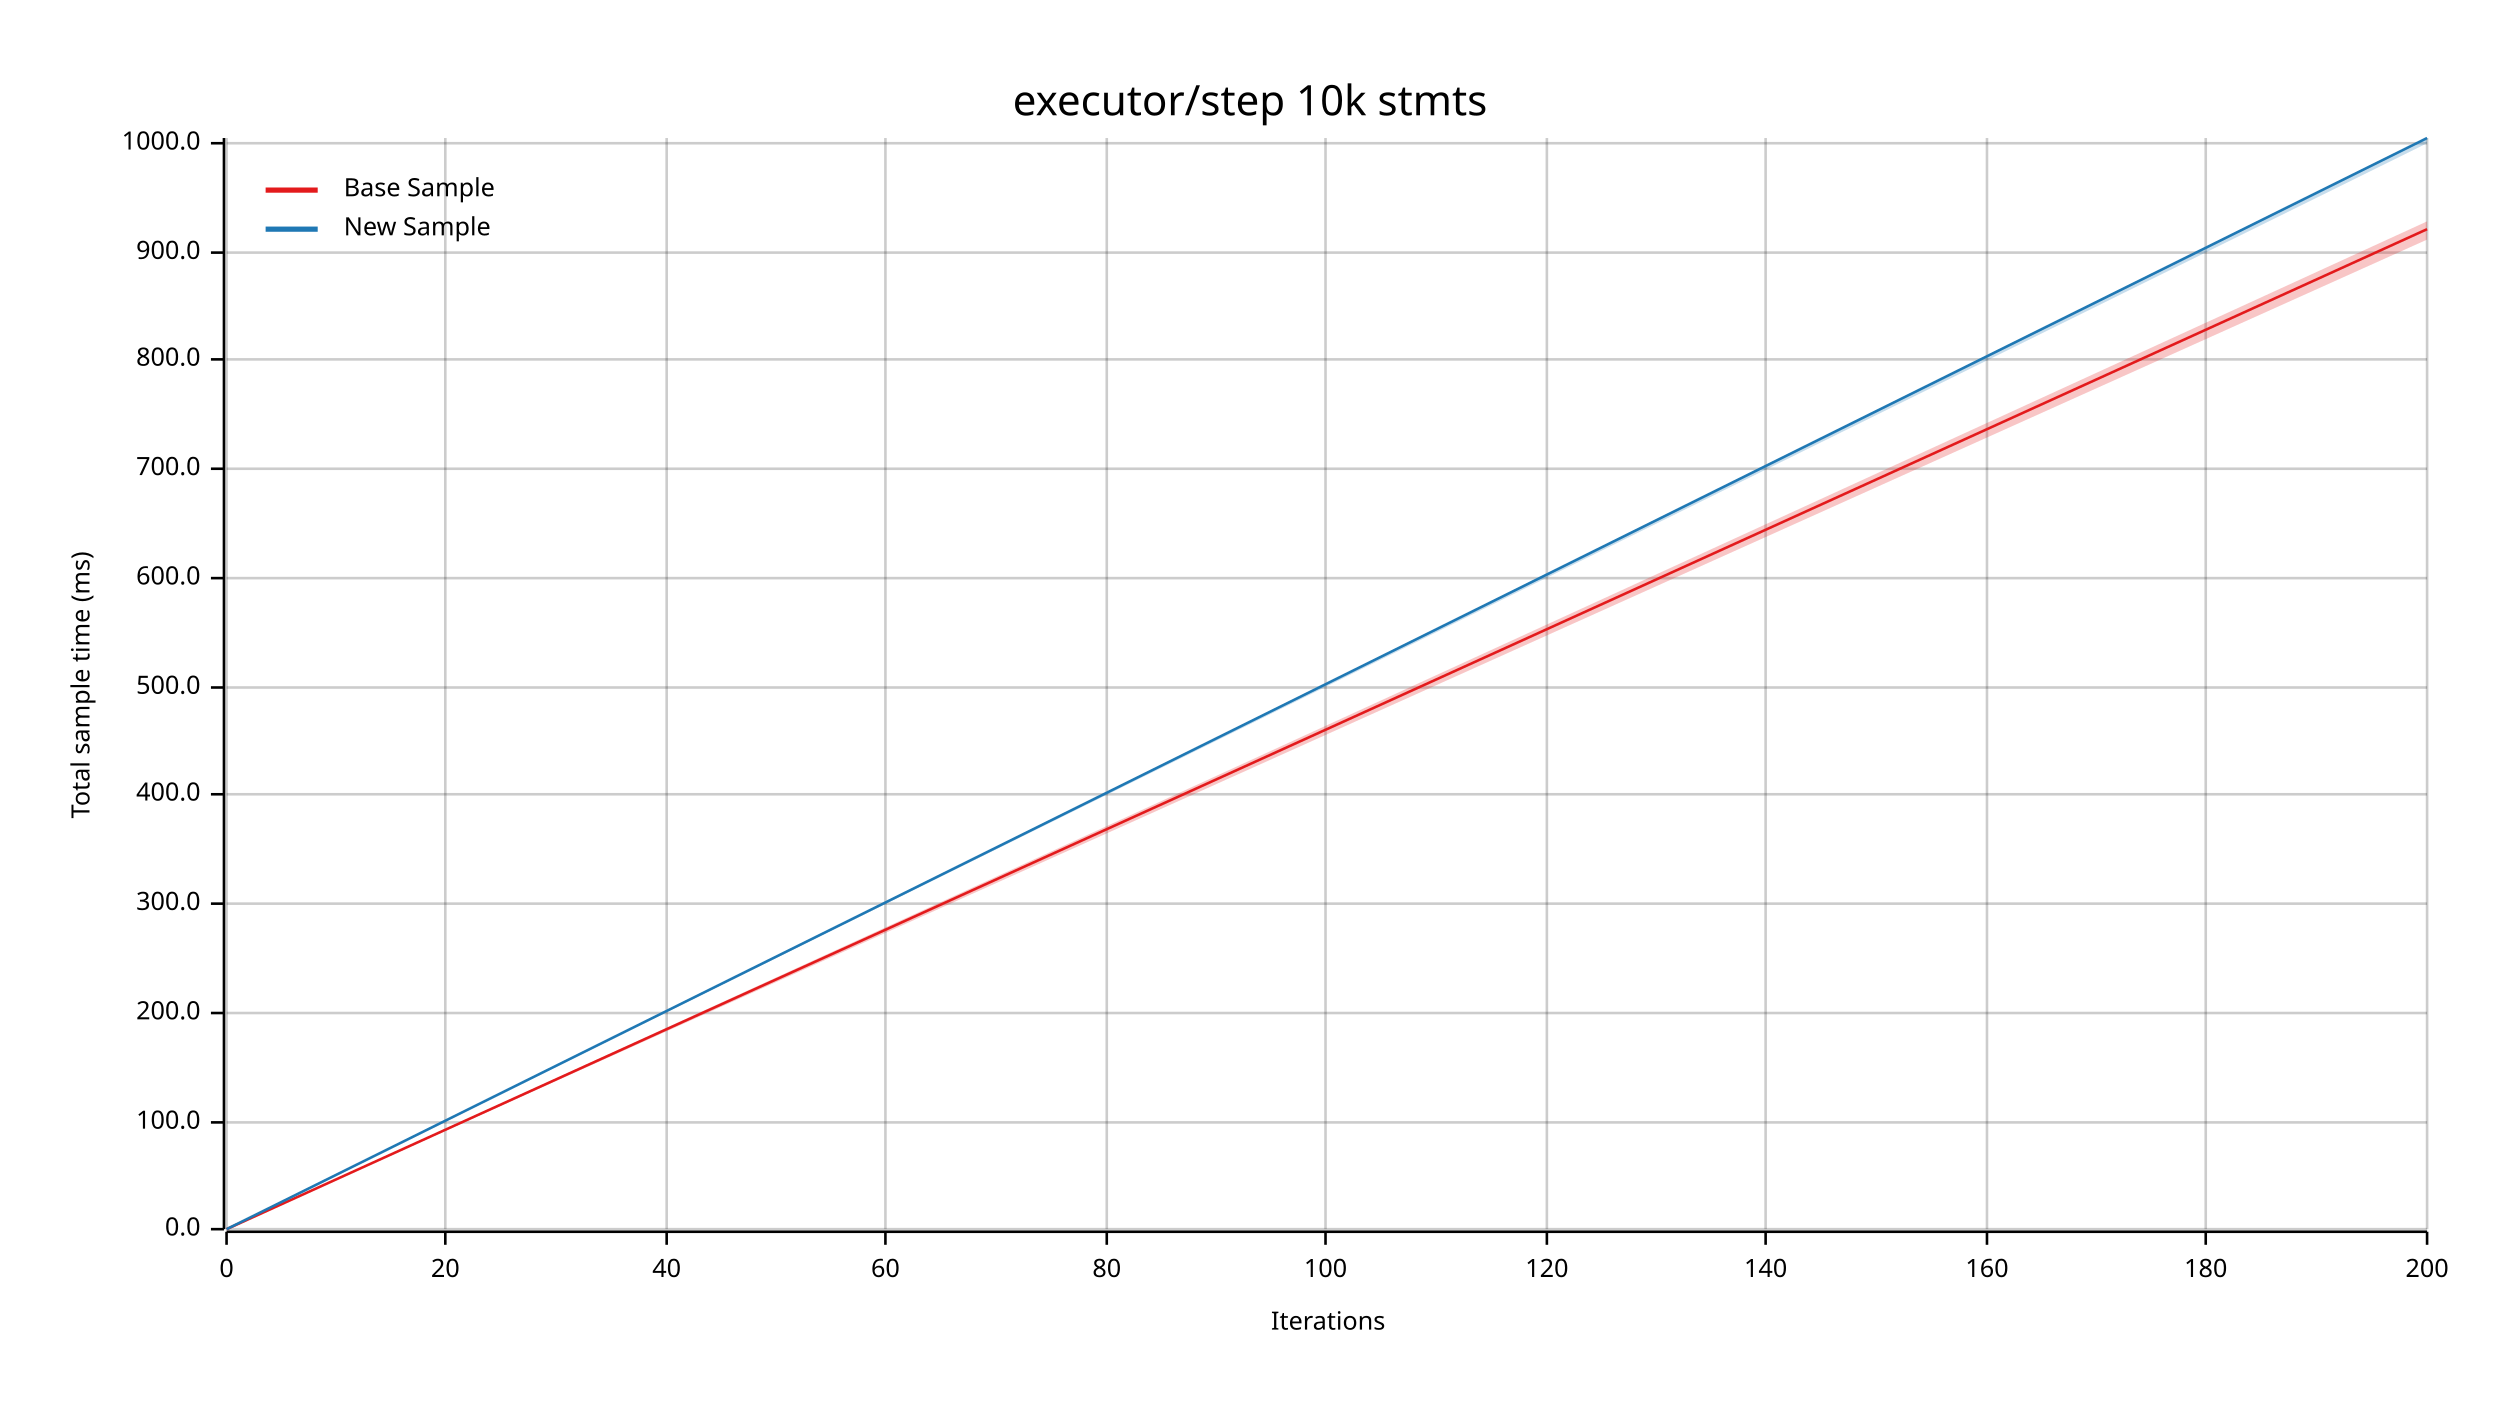
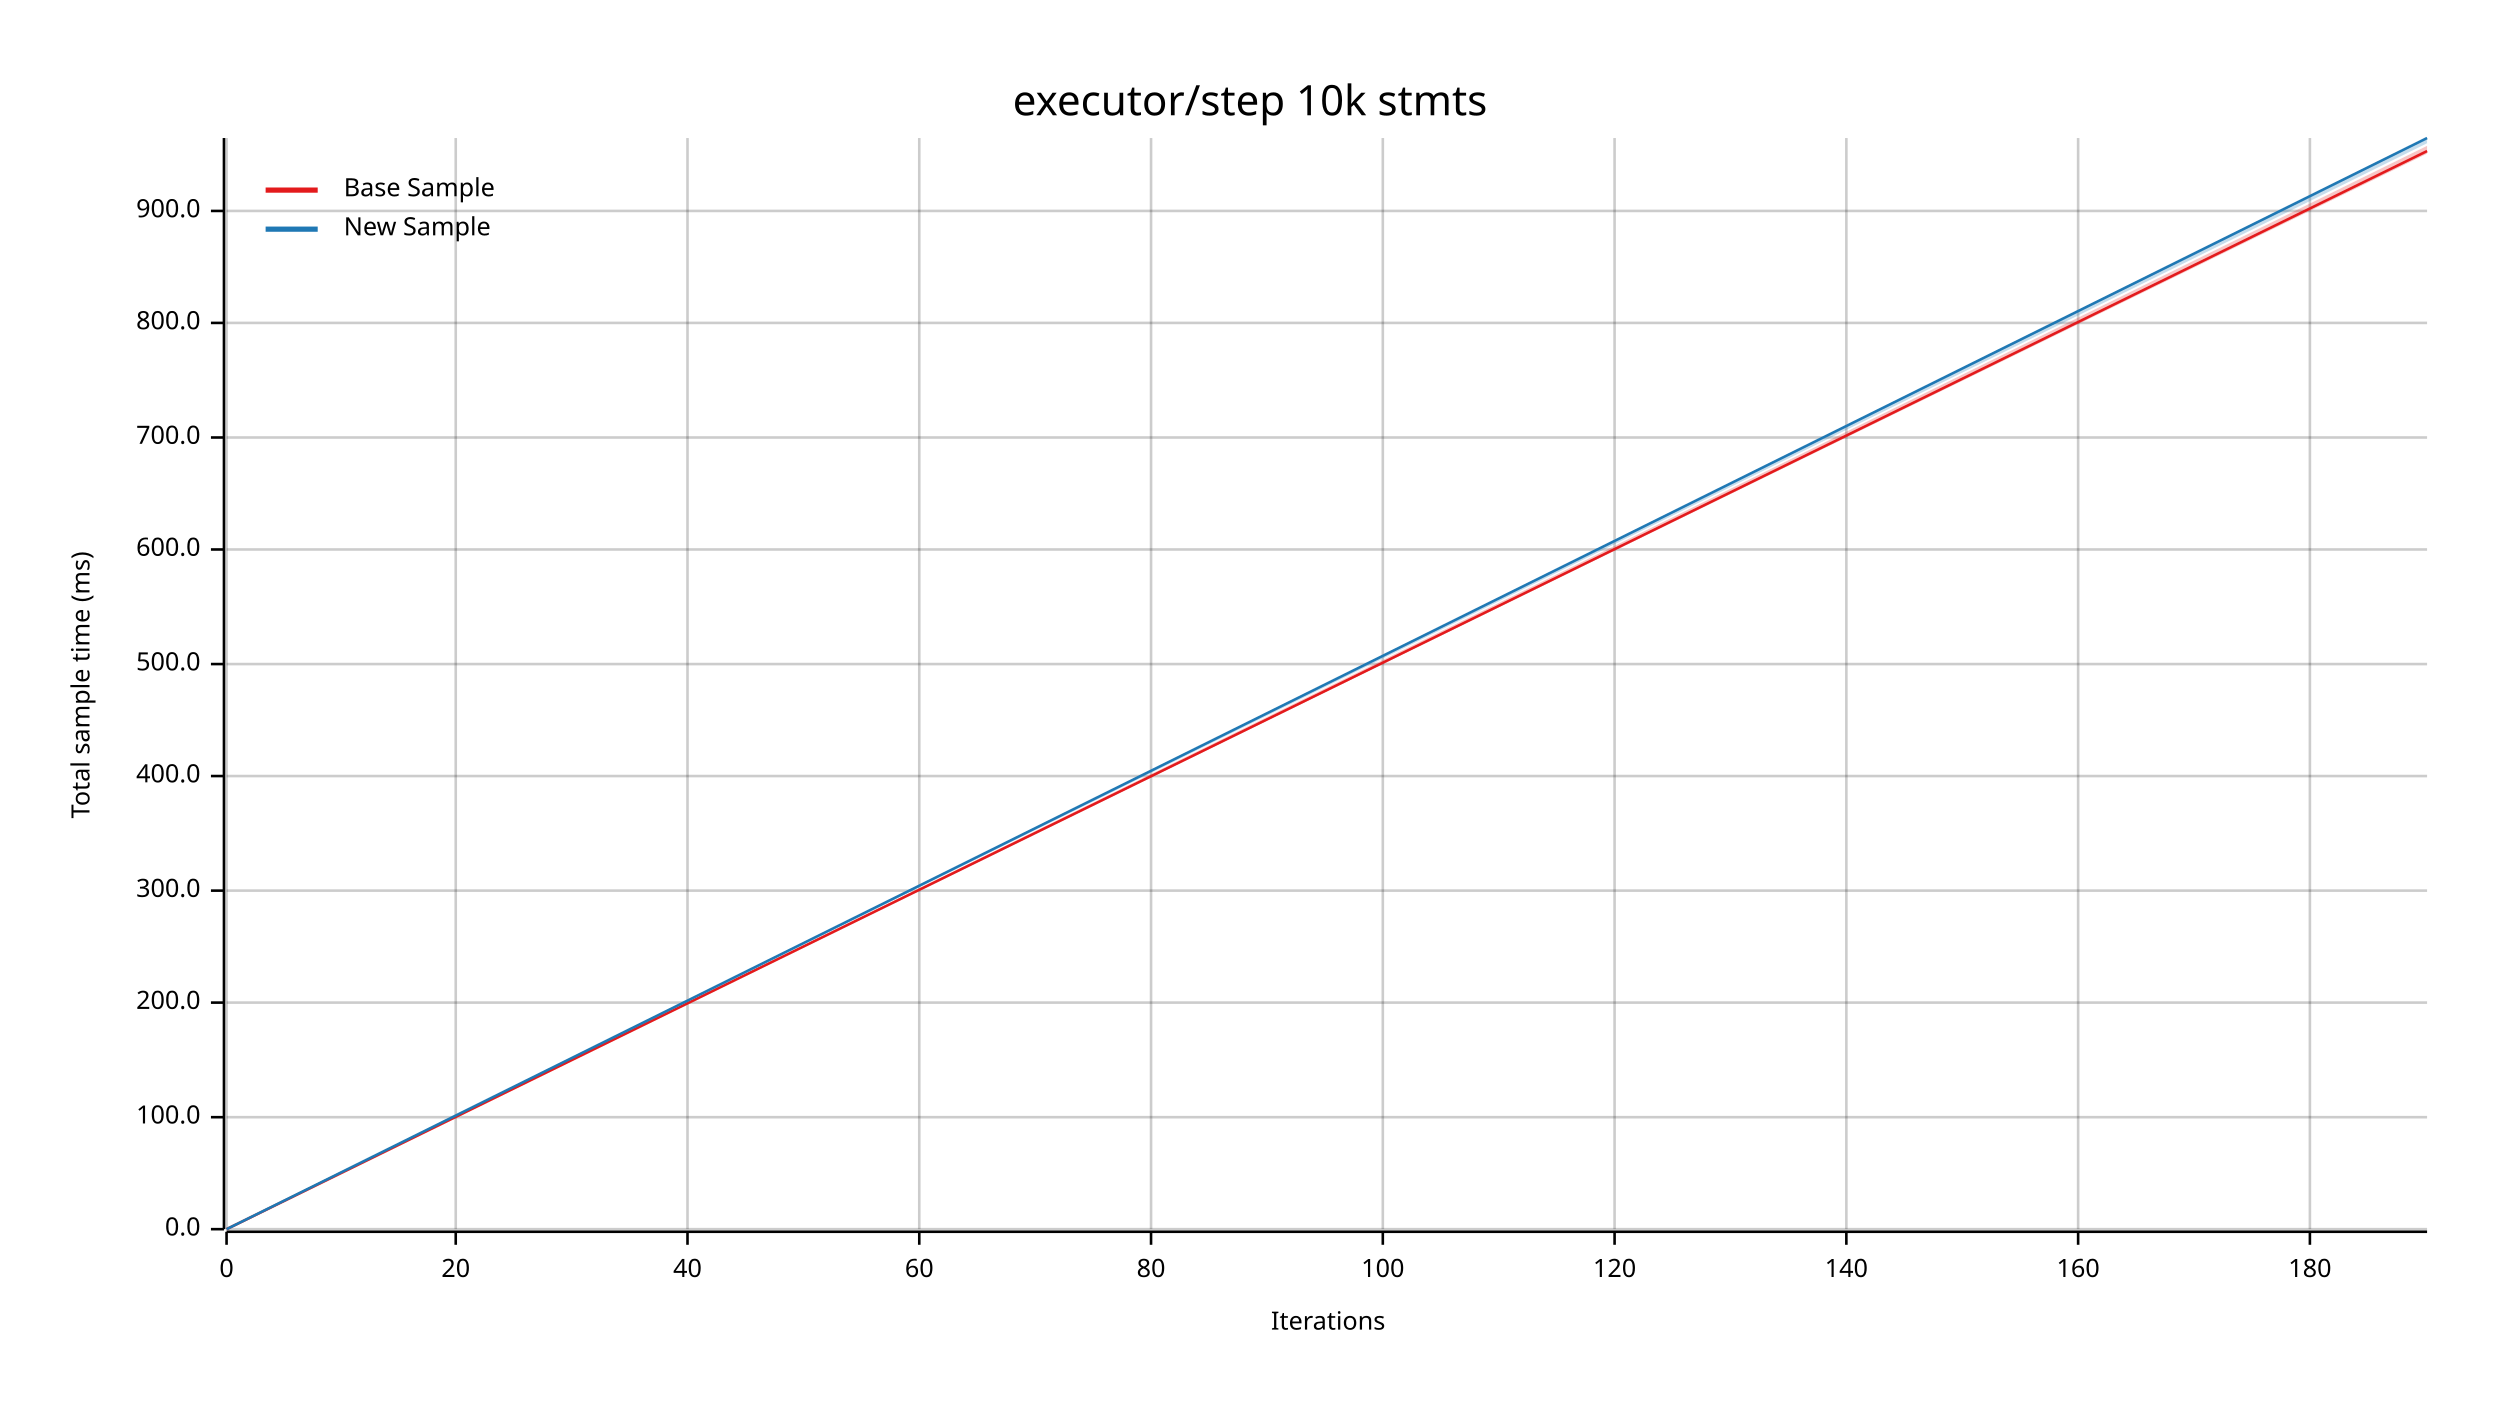
<svg xmlns="http://www.w3.org/2000/svg" width="960" height="540" viewBox="0 0 960 540">
  <text x="480" y="32" dy="0.76em" text-anchor="middle" font-family="sans-serif" font-size="16.129" opacity="1" fill="#000000">
executor/step 10k stmts
</text>
  <text x="27" y="263" dy="0.76em" text-anchor="middle" font-family="sans-serif" font-size="9.677" opacity="1" fill="#000000" transform="rotate(270, 27, 263)">
Total sample time (ms)
</text>
  <text x="510" y="513" dy="-0.5ex" text-anchor="middle" font-family="sans-serif" font-size="9.677" opacity="1" fill="#000000">
Iterations
</text>
  <line opacity="0.2" stroke="#000000" stroke-width="1" x1="87" y1="472" x2="87" y2="53" />
-   <line opacity="0.2" stroke="#000000" stroke-width="1" x1="171" y1="472" x2="171" y2="53" />
-   <line opacity="0.2" stroke="#000000" stroke-width="1" x1="256" y1="472" x2="256" y2="53" />
-   <line opacity="0.2" stroke="#000000" stroke-width="1" x1="340" y1="472" x2="340" y2="53" />
-   <line opacity="0.2" stroke="#000000" stroke-width="1" x1="425" y1="472" x2="425" y2="53" />
-   <line opacity="0.2" stroke="#000000" stroke-width="1" x1="509" y1="472" x2="509" y2="53" />
-   <line opacity="0.2" stroke="#000000" stroke-width="1" x1="594" y1="472" x2="594" y2="53" />
-   <line opacity="0.2" stroke="#000000" stroke-width="1" x1="678" y1="472" x2="678" y2="53" />
-   <line opacity="0.2" stroke="#000000" stroke-width="1" x1="763" y1="472" x2="763" y2="53" />
-   <line opacity="0.2" stroke="#000000" stroke-width="1" x1="847" y1="472" x2="847" y2="53" />
-   <line opacity="0.2" stroke="#000000" stroke-width="1" x1="932" y1="472" x2="932" y2="53" />
+   <line opacity="0.2" stroke="#000000" stroke-width="1" x1="175" y1="472" x2="175" y2="53" />
+   <line opacity="0.2" stroke="#000000" stroke-width="1" x1="264" y1="472" x2="264" y2="53" />
+   <line opacity="0.2" stroke="#000000" stroke-width="1" x1="353" y1="472" x2="353" y2="53" />
+   <line opacity="0.2" stroke="#000000" stroke-width="1" x1="442" y1="472" x2="442" y2="53" />
+   <line opacity="0.2" stroke="#000000" stroke-width="1" x1="531" y1="472" x2="531" y2="53" />
+   <line opacity="0.2" stroke="#000000" stroke-width="1" x1="620" y1="472" x2="620" y2="53" />
+   <line opacity="0.2" stroke="#000000" stroke-width="1" x1="709" y1="472" x2="709" y2="53" />
+   <line opacity="0.2" stroke="#000000" stroke-width="1" x1="798" y1="472" x2="798" y2="53" />
+   <line opacity="0.2" stroke="#000000" stroke-width="1" x1="887" y1="472" x2="887" y2="53" />
  <line opacity="0.2" stroke="#000000" stroke-width="1" x1="87" y1="472" x2="932" y2="472" />
-   <line opacity="0.2" stroke="#000000" stroke-width="1" x1="87" y1="431" x2="932" y2="431" />
-   <line opacity="0.2" stroke="#000000" stroke-width="1" x1="87" y1="389" x2="932" y2="389" />
-   <line opacity="0.2" stroke="#000000" stroke-width="1" x1="87" y1="347" x2="932" y2="347" />
-   <line opacity="0.2" stroke="#000000" stroke-width="1" x1="87" y1="305" x2="932" y2="305" />
-   <line opacity="0.2" stroke="#000000" stroke-width="1" x1="87" y1="264" x2="932" y2="264" />
-   <line opacity="0.2" stroke="#000000" stroke-width="1" x1="87" y1="222" x2="932" y2="222" />
-   <line opacity="0.2" stroke="#000000" stroke-width="1" x1="87" y1="180" x2="932" y2="180" />
-   <line opacity="0.2" stroke="#000000" stroke-width="1" x1="87" y1="138" x2="932" y2="138" />
-   <line opacity="0.2" stroke="#000000" stroke-width="1" x1="87" y1="97" x2="932" y2="97" />
-   <line opacity="0.2" stroke="#000000" stroke-width="1" x1="87" y1="55" x2="932" y2="55" />
+   <line opacity="0.2" stroke="#000000" stroke-width="1" x1="87" y1="429" x2="932" y2="429" />
+   <line opacity="0.2" stroke="#000000" stroke-width="1" x1="87" y1="385" x2="932" y2="385" />
+   <line opacity="0.2" stroke="#000000" stroke-width="1" x1="87" y1="342" x2="932" y2="342" />
+   <line opacity="0.2" stroke="#000000" stroke-width="1" x1="87" y1="298" x2="932" y2="298" />
+   <line opacity="0.2" stroke="#000000" stroke-width="1" x1="87" y1="255" x2="932" y2="255" />
+   <line opacity="0.2" stroke="#000000" stroke-width="1" x1="87" y1="211" x2="932" y2="211" />
+   <line opacity="0.2" stroke="#000000" stroke-width="1" x1="87" y1="168" x2="932" y2="168" />
+   <line opacity="0.2" stroke="#000000" stroke-width="1" x1="87" y1="124" x2="932" y2="124" />
+   <line opacity="0.2" stroke="#000000" stroke-width="1" x1="87" y1="81" x2="932" y2="81" />
  <polyline fill="none" opacity="1" stroke="#000000" stroke-width="1" points="86,53 86,472 " />
  <text x="77" y="472" dy="0.5ex" text-anchor="end" font-family="sans-serif" font-size="9.677" opacity="1" fill="#000000">
0.0
</text>
  <polyline fill="none" opacity="1" stroke="#000000" stroke-width="1" points="81,472 86,472 " />
-   <text x="77" y="431" dy="0.5ex" text-anchor="end" font-family="sans-serif" font-size="9.677" opacity="1" fill="#000000">
+   <text x="77" y="429" dy="0.5ex" text-anchor="end" font-family="sans-serif" font-size="9.677" opacity="1" fill="#000000">
100.0
</text>
-   <polyline fill="none" opacity="1" stroke="#000000" stroke-width="1" points="81,431 86,431 " />
-   <text x="77" y="389" dy="0.5ex" text-anchor="end" font-family="sans-serif" font-size="9.677" opacity="1" fill="#000000">
+   <polyline fill="none" opacity="1" stroke="#000000" stroke-width="1" points="81,429 86,429 " />
+   <text x="77" y="385" dy="0.5ex" text-anchor="end" font-family="sans-serif" font-size="9.677" opacity="1" fill="#000000">
200.0
</text>
-   <polyline fill="none" opacity="1" stroke="#000000" stroke-width="1" points="81,389 86,389 " />
-   <text x="77" y="347" dy="0.5ex" text-anchor="end" font-family="sans-serif" font-size="9.677" opacity="1" fill="#000000">
+   <polyline fill="none" opacity="1" stroke="#000000" stroke-width="1" points="81,385 86,385 " />
+   <text x="77" y="342" dy="0.5ex" text-anchor="end" font-family="sans-serif" font-size="9.677" opacity="1" fill="#000000">
300.0
</text>
-   <polyline fill="none" opacity="1" stroke="#000000" stroke-width="1" points="81,347 86,347 " />
-   <text x="77" y="305" dy="0.5ex" text-anchor="end" font-family="sans-serif" font-size="9.677" opacity="1" fill="#000000">
+   <polyline fill="none" opacity="1" stroke="#000000" stroke-width="1" points="81,342 86,342 " />
+   <text x="77" y="298" dy="0.5ex" text-anchor="end" font-family="sans-serif" font-size="9.677" opacity="1" fill="#000000">
400.0
</text>
-   <polyline fill="none" opacity="1" stroke="#000000" stroke-width="1" points="81,305 86,305 " />
-   <text x="77" y="264" dy="0.5ex" text-anchor="end" font-family="sans-serif" font-size="9.677" opacity="1" fill="#000000">
+   <polyline fill="none" opacity="1" stroke="#000000" stroke-width="1" points="81,298 86,298 " />
+   <text x="77" y="255" dy="0.5ex" text-anchor="end" font-family="sans-serif" font-size="9.677" opacity="1" fill="#000000">
500.0
</text>
-   <polyline fill="none" opacity="1" stroke="#000000" stroke-width="1" points="81,264 86,264 " />
-   <text x="77" y="222" dy="0.5ex" text-anchor="end" font-family="sans-serif" font-size="9.677" opacity="1" fill="#000000">
+   <polyline fill="none" opacity="1" stroke="#000000" stroke-width="1" points="81,255 86,255 " />
+   <text x="77" y="211" dy="0.5ex" text-anchor="end" font-family="sans-serif" font-size="9.677" opacity="1" fill="#000000">
600.0
</text>
-   <polyline fill="none" opacity="1" stroke="#000000" stroke-width="1" points="81,222 86,222 " />
-   <text x="77" y="180" dy="0.5ex" text-anchor="end" font-family="sans-serif" font-size="9.677" opacity="1" fill="#000000">
+   <polyline fill="none" opacity="1" stroke="#000000" stroke-width="1" points="81,211 86,211 " />
+   <text x="77" y="168" dy="0.5ex" text-anchor="end" font-family="sans-serif" font-size="9.677" opacity="1" fill="#000000">
700.0
</text>
-   <polyline fill="none" opacity="1" stroke="#000000" stroke-width="1" points="81,180 86,180 " />
-   <text x="77" y="138" dy="0.5ex" text-anchor="end" font-family="sans-serif" font-size="9.677" opacity="1" fill="#000000">
+   <polyline fill="none" opacity="1" stroke="#000000" stroke-width="1" points="81,168 86,168 " />
+   <text x="77" y="124" dy="0.5ex" text-anchor="end" font-family="sans-serif" font-size="9.677" opacity="1" fill="#000000">
800.0
</text>
-   <polyline fill="none" opacity="1" stroke="#000000" stroke-width="1" points="81,138 86,138 " />
-   <text x="77" y="97" dy="0.5ex" text-anchor="end" font-family="sans-serif" font-size="9.677" opacity="1" fill="#000000">
+   <polyline fill="none" opacity="1" stroke="#000000" stroke-width="1" points="81,124 86,124 " />
+   <text x="77" y="81" dy="0.5ex" text-anchor="end" font-family="sans-serif" font-size="9.677" opacity="1" fill="#000000">
900.0
</text>
-   <polyline fill="none" opacity="1" stroke="#000000" stroke-width="1" points="81,97 86,97 " />
-   <text x="77" y="55" dy="0.5ex" text-anchor="end" font-family="sans-serif" font-size="9.677" opacity="1" fill="#000000">
- 1000.0
- </text>
-   <polyline fill="none" opacity="1" stroke="#000000" stroke-width="1" points="81,55 86,55 " />
+   <polyline fill="none" opacity="1" stroke="#000000" stroke-width="1" points="81,81 86,81 " />
  <polyline fill="none" opacity="1" stroke="#000000" stroke-width="1" points="87,473 932,473 " />
  <text x="87" y="483" dy="0.76em" text-anchor="middle" font-family="sans-serif" font-size="9.677" opacity="1" fill="#000000">
0
</text>
  <polyline fill="none" opacity="1" stroke="#000000" stroke-width="1" points="87,473 87,478 " />
-   <text x="171" y="483" dy="0.76em" text-anchor="middle" font-family="sans-serif" font-size="9.677" opacity="1" fill="#000000">
+   <text x="175" y="483" dy="0.76em" text-anchor="middle" font-family="sans-serif" font-size="9.677" opacity="1" fill="#000000">
20
</text>
-   <polyline fill="none" opacity="1" stroke="#000000" stroke-width="1" points="171,473 171,478 " />
-   <text x="256" y="483" dy="0.76em" text-anchor="middle" font-family="sans-serif" font-size="9.677" opacity="1" fill="#000000">
+   <polyline fill="none" opacity="1" stroke="#000000" stroke-width="1" points="175,473 175,478 " />
+   <text x="264" y="483" dy="0.76em" text-anchor="middle" font-family="sans-serif" font-size="9.677" opacity="1" fill="#000000">
40
</text>
-   <polyline fill="none" opacity="1" stroke="#000000" stroke-width="1" points="256,473 256,478 " />
-   <text x="340" y="483" dy="0.76em" text-anchor="middle" font-family="sans-serif" font-size="9.677" opacity="1" fill="#000000">
+   <polyline fill="none" opacity="1" stroke="#000000" stroke-width="1" points="264,473 264,478 " />
+   <text x="353" y="483" dy="0.76em" text-anchor="middle" font-family="sans-serif" font-size="9.677" opacity="1" fill="#000000">
60
</text>
-   <polyline fill="none" opacity="1" stroke="#000000" stroke-width="1" points="340,473 340,478 " />
-   <text x="425" y="483" dy="0.76em" text-anchor="middle" font-family="sans-serif" font-size="9.677" opacity="1" fill="#000000">
+   <polyline fill="none" opacity="1" stroke="#000000" stroke-width="1" points="353,473 353,478 " />
+   <text x="442" y="483" dy="0.76em" text-anchor="middle" font-family="sans-serif" font-size="9.677" opacity="1" fill="#000000">
80
</text>
-   <polyline fill="none" opacity="1" stroke="#000000" stroke-width="1" points="425,473 425,478 " />
-   <text x="509" y="483" dy="0.76em" text-anchor="middle" font-family="sans-serif" font-size="9.677" opacity="1" fill="#000000">
+   <polyline fill="none" opacity="1" stroke="#000000" stroke-width="1" points="442,473 442,478 " />
+   <text x="531" y="483" dy="0.76em" text-anchor="middle" font-family="sans-serif" font-size="9.677" opacity="1" fill="#000000">
100
</text>
-   <polyline fill="none" opacity="1" stroke="#000000" stroke-width="1" points="509,473 509,478 " />
-   <text x="594" y="483" dy="0.76em" text-anchor="middle" font-family="sans-serif" font-size="9.677" opacity="1" fill="#000000">
+   <polyline fill="none" opacity="1" stroke="#000000" stroke-width="1" points="531,473 531,478 " />
+   <text x="620" y="483" dy="0.76em" text-anchor="middle" font-family="sans-serif" font-size="9.677" opacity="1" fill="#000000">
120
</text>
-   <polyline fill="none" opacity="1" stroke="#000000" stroke-width="1" points="594,473 594,478 " />
-   <text x="678" y="483" dy="0.76em" text-anchor="middle" font-family="sans-serif" font-size="9.677" opacity="1" fill="#000000">
+   <polyline fill="none" opacity="1" stroke="#000000" stroke-width="1" points="620,473 620,478 " />
+   <text x="709" y="483" dy="0.76em" text-anchor="middle" font-family="sans-serif" font-size="9.677" opacity="1" fill="#000000">
140
</text>
-   <polyline fill="none" opacity="1" stroke="#000000" stroke-width="1" points="678,473 678,478 " />
-   <text x="763" y="483" dy="0.76em" text-anchor="middle" font-family="sans-serif" font-size="9.677" opacity="1" fill="#000000">
+   <polyline fill="none" opacity="1" stroke="#000000" stroke-width="1" points="709,473 709,478 " />
+   <text x="798" y="483" dy="0.76em" text-anchor="middle" font-family="sans-serif" font-size="9.677" opacity="1" fill="#000000">
160
</text>
-   <polyline fill="none" opacity="1" stroke="#000000" stroke-width="1" points="763,473 763,478 " />
-   <text x="847" y="483" dy="0.76em" text-anchor="middle" font-family="sans-serif" font-size="9.677" opacity="1" fill="#000000">
+   <polyline fill="none" opacity="1" stroke="#000000" stroke-width="1" points="798,473 798,478 " />
+   <text x="887" y="483" dy="0.76em" text-anchor="middle" font-family="sans-serif" font-size="9.677" opacity="1" fill="#000000">
180
</text>
-   <polyline fill="none" opacity="1" stroke="#000000" stroke-width="1" points="847,473 847,478 " />
-   <text x="932" y="483" dy="0.76em" text-anchor="middle" font-family="sans-serif" font-size="9.677" opacity="1" fill="#000000">
- 200
- </text>
-   <polyline fill="none" opacity="1" stroke="#000000" stroke-width="1" points="932,473 932,478 " />
-   <polyline fill="none" opacity="1" stroke="#E31A1C" stroke-width="1" points="87,472 932,88 " />
-   <polygon opacity="0.25" fill="#E31A1C" points="87,472 932,92 932,85 " />
+   <polyline fill="none" opacity="1" stroke="#000000" stroke-width="1" points="887,473 887,478 " />
+   <polyline fill="none" opacity="1" stroke="#E31A1C" stroke-width="1" points="87,472 932,58 " />
+   <polygon opacity="0.25" fill="#E31A1C" points="87,472 932,59 932,56 " />
  <polyline fill="none" opacity="1" stroke="#1F78B4" stroke-width="1" points="87,472 932,53 " />
  <polygon opacity="0.25" fill="#1F78B4" points="87,472 932,55 932,53 " />
  <text x="132" y="68" dy="0.76em" text-anchor="start" font-family="sans-serif" font-size="9.677" opacity="1" fill="#000000">
Base Sample
</text>
  <text x="132" y="83" dy="0.76em" text-anchor="start" font-family="sans-serif" font-size="9.677" opacity="1" fill="#000000">
New Sample
</text>
  <polyline fill="none" opacity="1" stroke="#E31A1C" stroke-width="2" points="102,73 122,73 " />
  <polyline fill="none" opacity="1" stroke="#1F78B4" stroke-width="2" points="102,88 122,88 " />
</svg>
